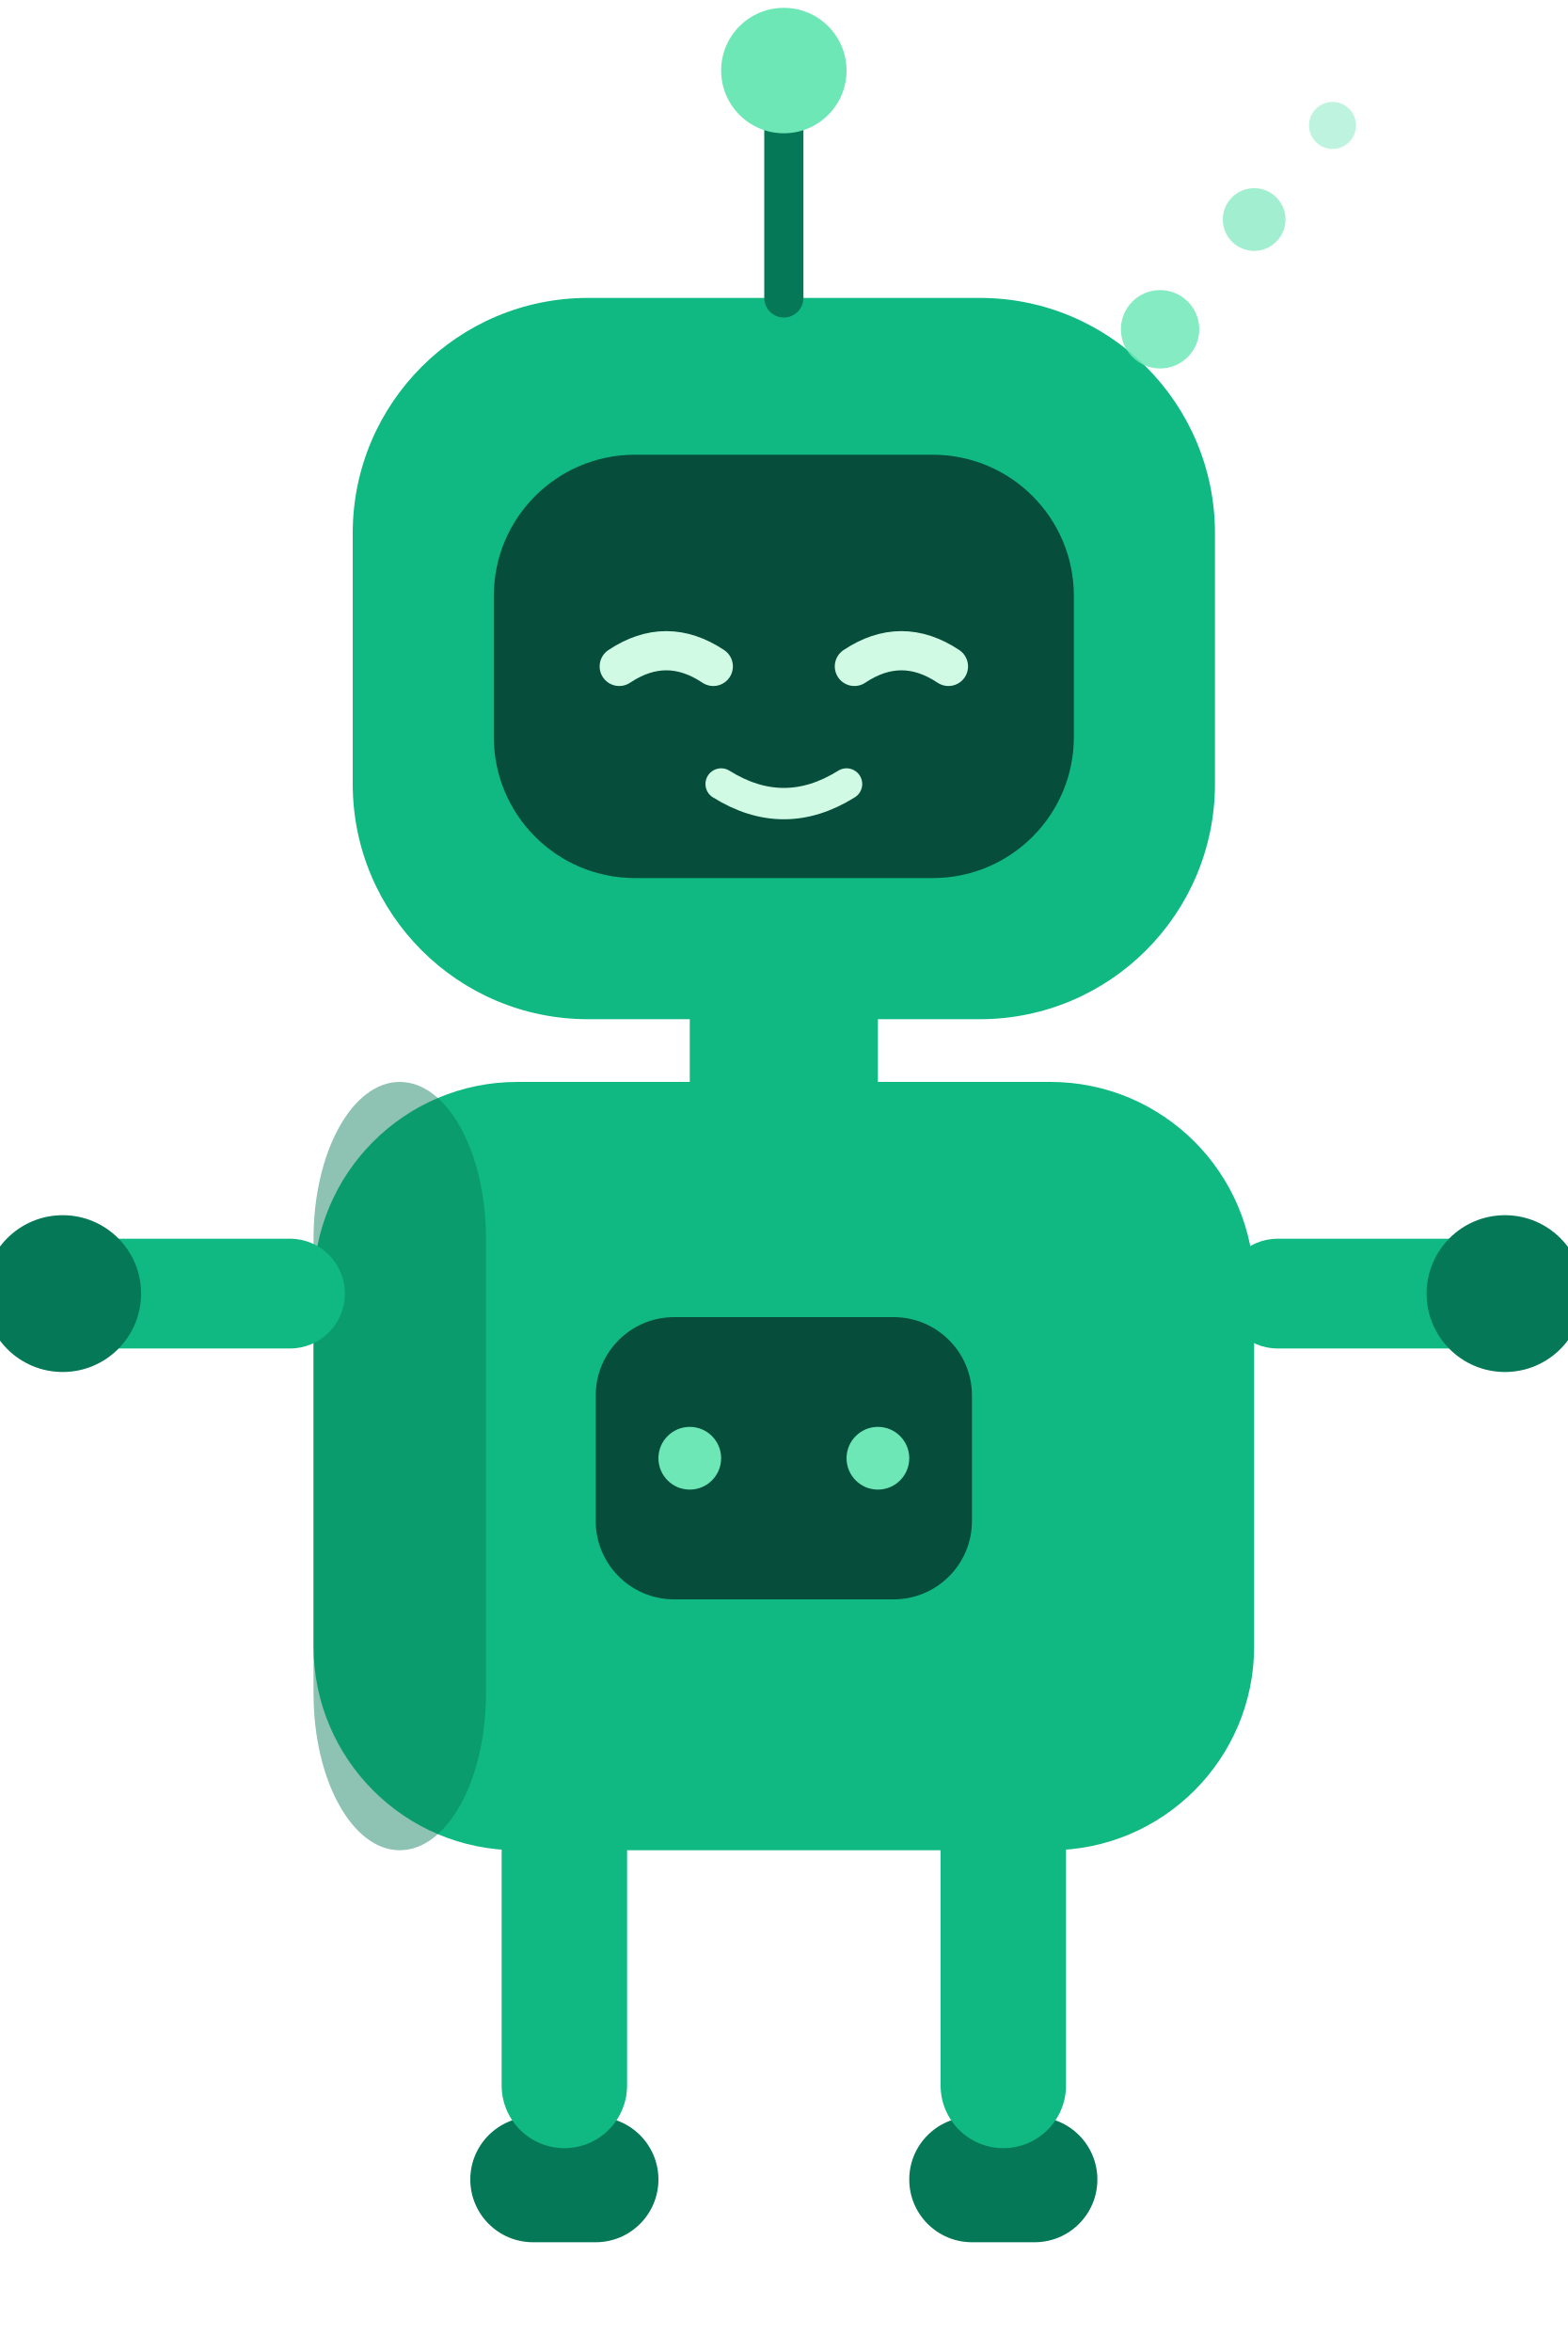
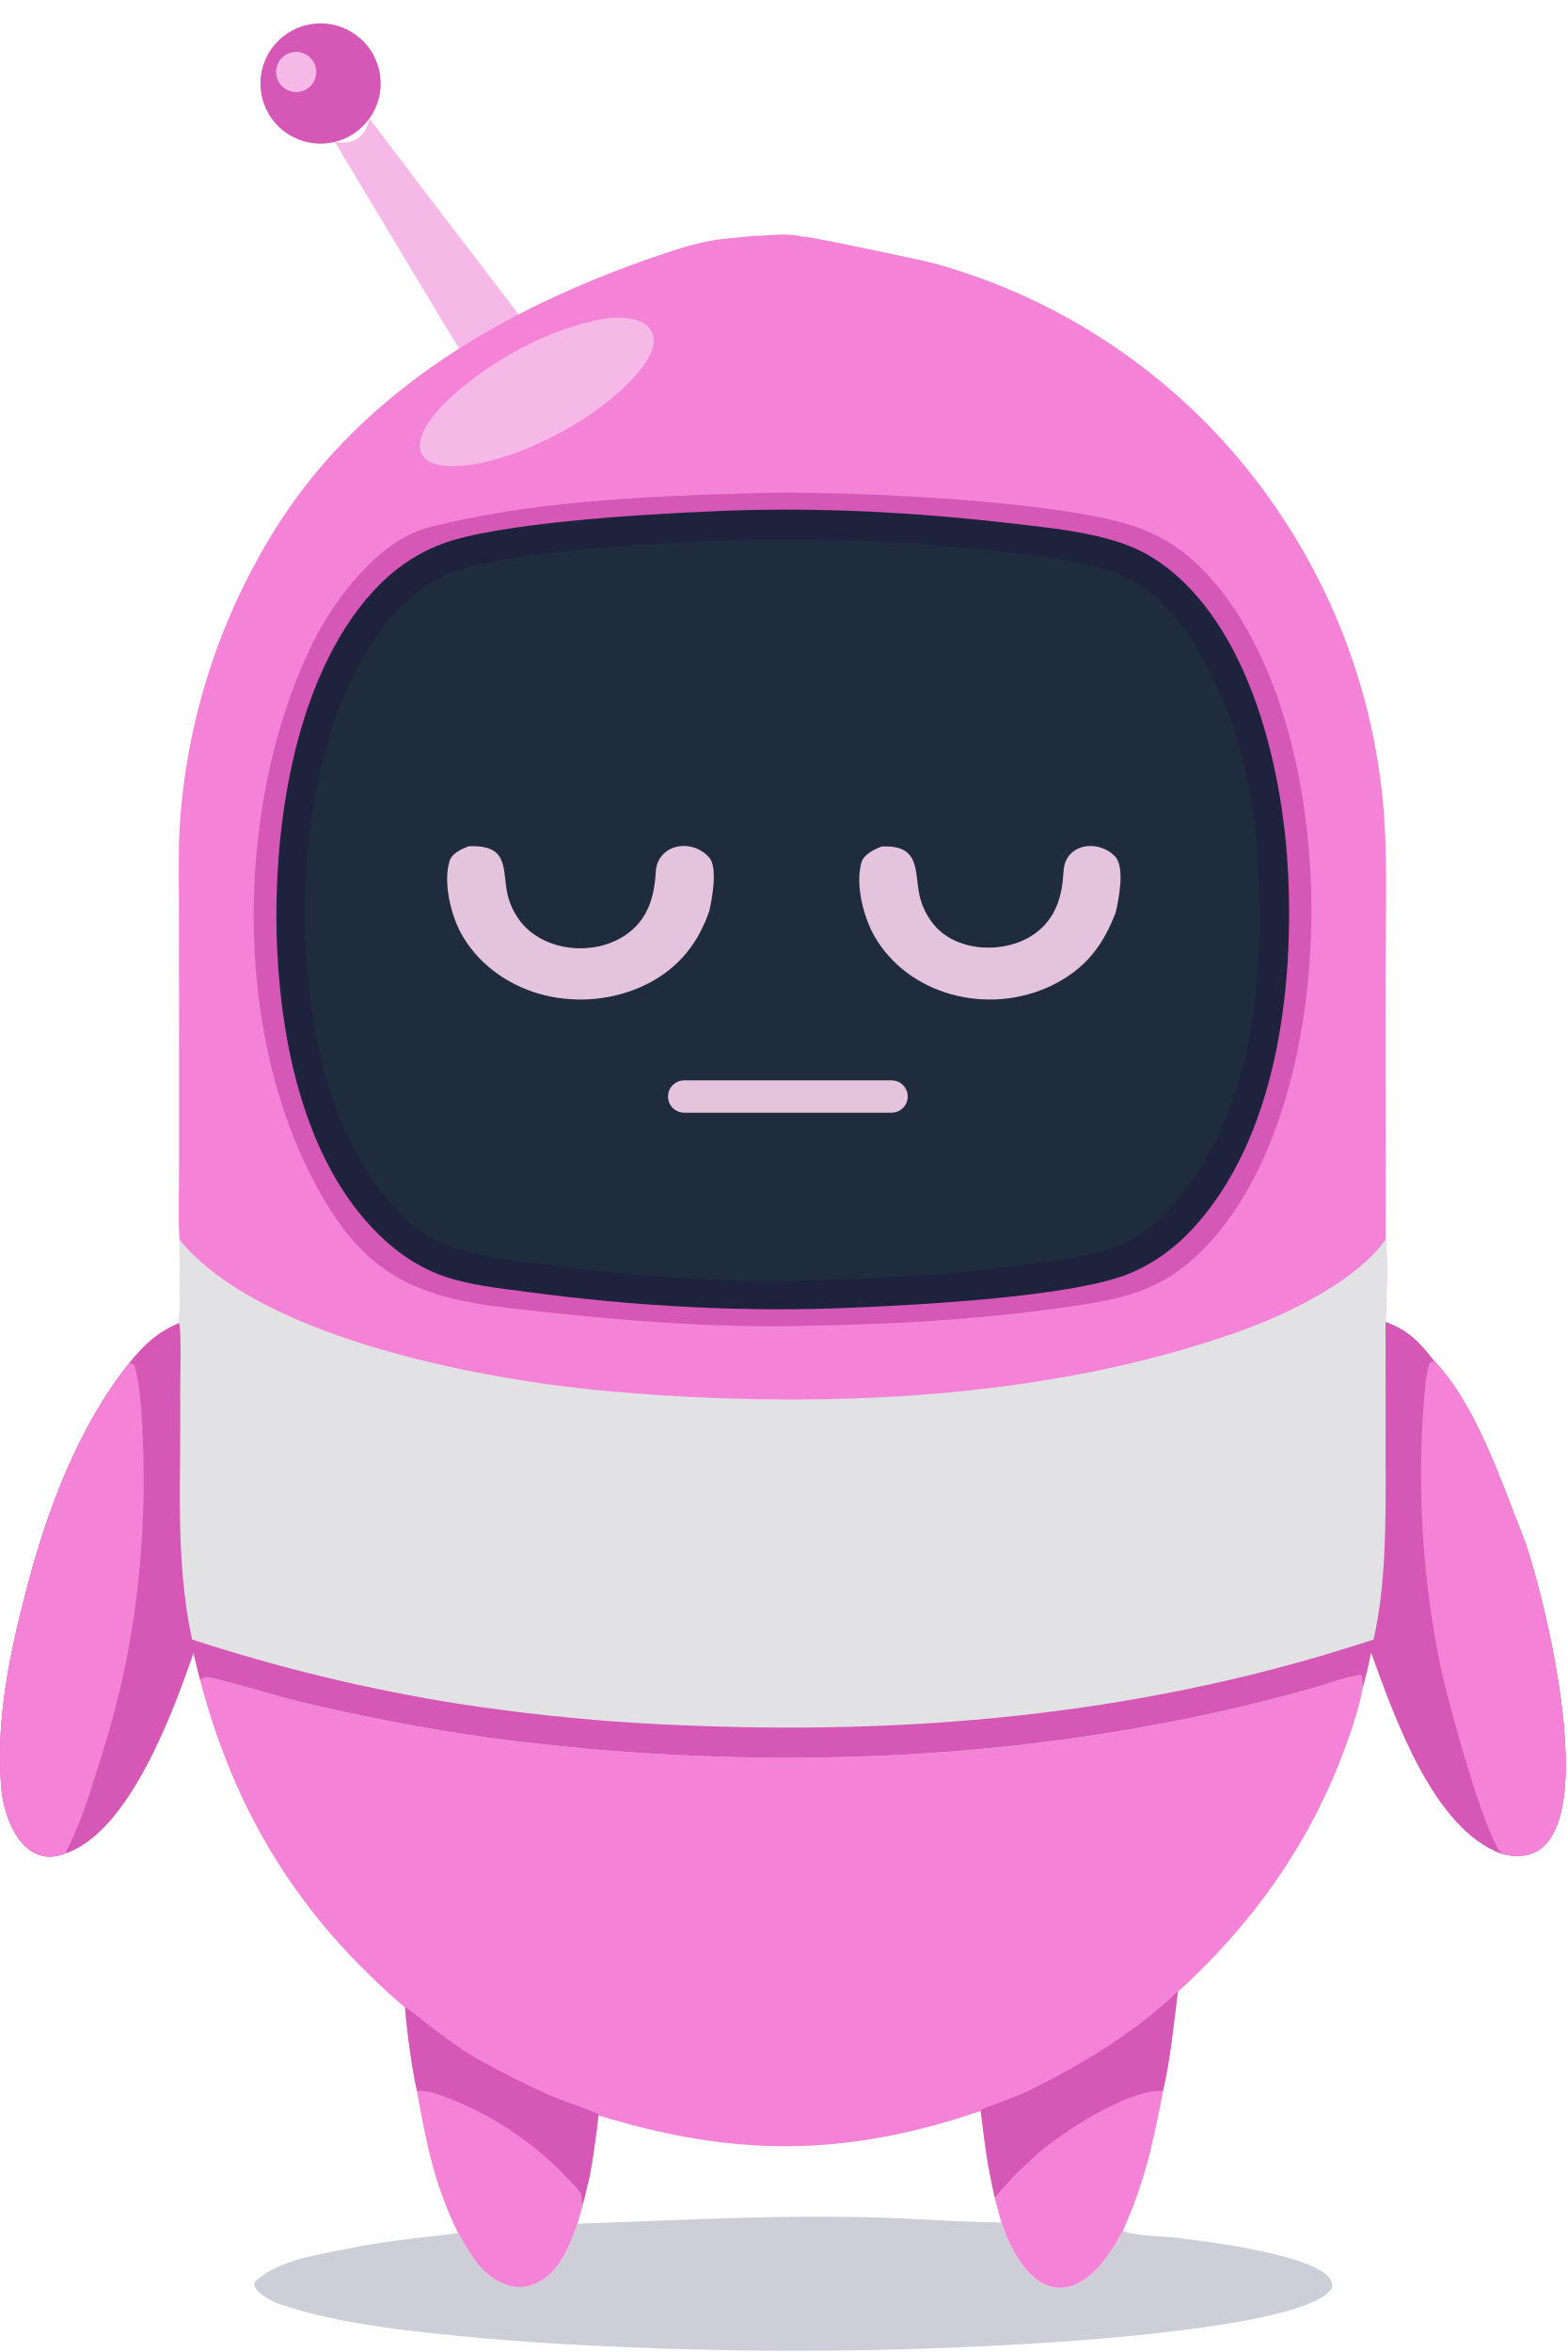
- <svg xmlns="http://www.w3.org/2000/svg" width="200" height="300" viewBox="0 0 200 300" fill="none">
-   <rect x="60" y="270" width="24" height="16" rx="8" fill="#047857" />
-   <rect x="116" y="270" width="24" height="16" rx="8" fill="#047857" />
-   <rect x="64" y="228" width="16" height="46" rx="8" fill="#10B981" />
-   <rect x="120" y="228" width="16" height="46" rx="8" fill="#10B981" />
-   <rect x="40" y="138" width="120" height="98" rx="26" fill="#10B981" />
-   <rect x="40" y="138" width="22" height="98" rx="20" fill="#047857" opacity="0.45" />
-   <rect x="76" y="168" width="48" height="36" rx="10" fill="#064E3B" />
-   <circle cx="88" cy="186" r="4" fill="#6EE7B7" />
-   <circle cx="112" cy="186" r="4" fill="#6EE7B7" />
-   <rect x="8" y="158" width="36" height="14" rx="7" fill="#10B981" />
-   <circle cx="8" cy="165" r="10" fill="#047857" />
-   <rect x="156" y="158" width="36" height="14" rx="7" fill="#10B981" />
-   <circle cx="192" cy="165" r="10" fill="#047857" />
-   <rect x="88" y="126" width="24" height="16" fill="#10B981" />
-   <rect x="45" y="38" width="110" height="92" rx="30" fill="#10B981" />
-   <rect x="63" y="58" width="74" height="54" rx="18" fill="#064E3B" />
-   <line x1="100" y1="38" x2="100" y2="12" stroke="#047857" stroke-width="5" stroke-linecap="round" />
-   <circle cx="100" cy="9" r="8" fill="#6EE7B7" />
-   <path d="M79,85 Q85,81 91,85" stroke="#D1FAE5" stroke-width="5" stroke-linecap="round" fill="none" />
-   <path d="M109,85 Q115,81 121,85" stroke="#D1FAE5" stroke-width="5" stroke-linecap="round" fill="none" />
-   <path d="M92,100 Q100,105 108,100" stroke="#D1FAE5" stroke-width="4" stroke-linecap="round" fill="none" />
-   <circle cx="148" cy="42" r="5" fill="#6EE7B7" opacity="0.85" />
-   <circle cx="160" cy="28" r="4" fill="#6EE7B7" opacity="0.65" />
-   <circle cx="170" cy="16" r="3" fill="#6EE7B7" opacity="0.45" />
+ <svg xmlns="http://www.w3.org/2000/svg" width="582" height="873" viewBox="0 0 582 873" fill="none">
+   <path d="M124.309 52.682C113.81 55.252 102.978 49.928 98.597 40.046C94.216 30.164 97.546 18.563 106.501 12.509C115.456 6.456 127.462 7.69 135 15.438C142.537 23.187 143.439 35.223 137.141 44.008C134.037 48.338 129.485 51.415 124.309 52.682Z" fill="#D557B6" />
+   <path d="M105.301 20.883C108.435 18.387 112.979 18.813 115.597 21.846C118.213 24.88 117.968 29.438 115.041 32.172C113.041 34.039 110.181 34.662 107.586 33.796C104.991 32.93 103.078 30.713 102.601 28.019C102.125 25.325 103.161 22.587 105.301 20.883Z" fill="#F6B8E7" />
+   <path d="M124.309 52.681C131.179 53.911 135.738 50.845 137.162 44.037C151.226 62.653 165.348 81.189 179.526 99.642C186.02 108.124 197.482 123.41 203.919 131.147C191.576 132.411 187.6 137.306 180.79 146.505C178.089 141.624 167.327 124.35 163.821 118.515L124.309 52.681Z" fill="#F6B8E7" />
+   <path d="M280.5 87.5C286.5 87.5 289.5 86.5 296.5 87.5C301.5 89 284.5 84.189 342.951 96.821C349.499 98.236 357.69 100.997 364.04 103.265C410.278 120.135 449.786 151.568 476.62 192.832C498.543 226.247 511.414 264.783 513.975 304.667C515.071 322.363 514.365 346.845 514.369 365.003L514.461 459.966C515.248 467.378 514.752 482.922 514.371 490.689C522.828 493.69 526.991 498.207 532.48 505.216C547.858 521.216 557.513 550.401 565.559 570.726C572.214 587.539 601.507 699.64 557.458 688.068C532.016 678.833 517.621 636.992 508.992 613.287C508.067 618.272 507.145 621.878 505.818 626.717C504.668 633.756 500.99 644.34 498.438 651.066C485.365 685.518 464.401 714.599 437.249 739.322C435.908 750.368 340.383 741.403 337.85 752.051C334.111 771.137 399.541 723.078 391.35 741.051C377.863 717.074 372.035 716.287 388.35 749.551C393.694 751.284 388.694 709.902 394.35 710.551C404.888 711.76 409.57 739.254 414.35 748.551C414.964 749.745 347.111 607.162 404.35 717.051C396.035 731.656 367.006 709.485 346.35 710.551C296.211 713.286 336.004 725.499 285.85 723.051C261.832 722.034 269.729 730.328 245.85 727.551C229.406 725.498 207.546 742.478 191.85 737.051C188.47 740.057 189.456 736.223 191.85 737.051C201.259 728.681 190.283 730.207 202.35 727.551C215.508 725.107 179.636 738.497 191.85 737.051C183.074 719.269 440.789 758.636 437.249 739.322C435.306 731.137 151.05 753.467 150.356 745.081C111.233 711.614 87.342 673.084 74.303 623.522C73.516 620.356 72.481 616.603 71.847 613.456C64.259 635.481 47.967 679.894 24.381 687.894C9.057 694.017 1.567 675.974 0.505 663.865C-1.687 638.864 3.592 613.841 9.875 589.776C17.535 560.437 29.023 529.692 48.092 505.8C53.882 498.711 58.23 494.744 66.473 491.024C66.924 489.964 66.615 463.062 66.656 460.197C66.127 453.63 66.47 441.835 66.47 434.994L66.473 387.054L66.44 336.13C66.437 326.857 66.133 315.191 66.76 306.07C69.245 268.161 80.853 231.415 100.597 198.959C131.245 148.066 182.469 116.896 238.416 96.92C262 88.5 265 89 280.5 87.5Z" fill="#F483D8" />
+   <path d="M66.473 491.024C66.924 489.964 66.615 463.063 66.656 460.198C97.379 497.549 182.433 512.721 228.056 516.582C304.093 523.017 387.721 519.925 460.124 494.177C477.766 487.903 503.855 475.354 514.461 459.967C515.248 467.379 514.752 482.922 514.371 490.689C522.828 493.69 526.991 498.207 532.48 505.216C547.858 521.216 557.513 550.401 565.559 570.726C572.214 587.539 601.507 699.64 557.458 688.068C532.016 678.834 517.621 636.993 508.992 613.288C508.067 618.273 507.145 621.879 505.818 626.718C504.668 633.757 500.99 644.341 498.438 651.067C485.365 685.519 464.401 714.6 437.249 739.323C435.908 750.369 383.383 734.433 380.85 745.081C379.392 752.522 339.434 738.482 337.85 745.081L254.85 726.051C251.637 715.594 234.523 737.907 232.35 726.051C230.407 717.866 151.05 753.467 150.356 745.081C111.233 711.615 87.342 673.085 74.303 623.523C73.516 620.357 72.481 616.604 71.847 613.457C64.259 635.482 47.967 679.895 24.381 687.895C9.057 694.018 1.567 675.975 0.505 663.866C-1.687 638.865 3.592 613.841 9.875 589.776C17.535 560.437 29.023 529.692 48.092 505.8C53.882 498.711 58.23 494.744 66.473 491.024Z" fill="#E2E2E4" />
+   <path d="M505.582 621.998C505.823 623.953 505.665 625.157 505.817 626.718C504.667 633.757 500.989 644.34 498.438 651.066C485.365 685.518 464.401 714.599 437.249 739.322C435.908 750.368 434.3 765.42 431.767 776.068C429.82 786.003 428.075 794.803 425.692 803.493L367.1 805.448C365.858 798.301 365.039 791.457 364.055 783.551C313.956 800.639 272.913 800.771 222.223 785.188C221.103 794.149 220.16 802.097 218.383 810.411L163.226 812.252C159.359 800.682 157.228 789.224 154.825 776.112C152.882 767.927 151.049 753.467 150.355 745.081C111.232 711.615 87.342 673.084 74.303 623.522C76.27 622.497 76.219 622.251 78.757 622.84C89.513 625.34 100.153 628.833 110.863 631.481C134.248 637.126 157.892 641.645 181.711 645.022C283.044 658.48 388.988 654.332 487.349 626.583C493.015 624.984 499.126 622.608 504.901 621.721L505.582 621.998Z" fill="#F483D8" />
+   <path d="M214.366 825.389C256.162 823.951 297.333 821.457 339.239 823.634C349.898 824.188 361.119 824.781 371.752 824.955C382.749 856.373 401.712 857.078 416.836 828.028C417.112 828.124 417.386 828.225 417.664 828.315C423.008 830.048 430.385 829.862 436.041 830.511C446.579 831.72 489.248 836.96 494.028 846.257C494.642 847.451 494.594 847.923 494.488 849.212C486.173 863.817 395.212 869.314 374.556 870.38C324.417 873.115 274.17 873.259 224.016 870.811C199.998 869.794 176.025 867.895 152.146 865.118C135.702 863.065 118.863 860.422 103.167 854.995C100.773 854.167 91.766 849.427 95.146 846.421C104.555 838.051 121.064 836.513 133.131 833.857C146.289 831.413 157.876 830.379 170.09 828.933C174.655 836.416 178.352 844.312 187.368 847.854C191.165 849.376 195.427 849.24 199.12 847.479C207.603 843.532 211.553 833.637 214.366 825.389Z" fill="#CECED9" />
+   <path d="M369.303 815.867C373.845 810.396 378.755 805.241 383.999 800.44C393.897 791.518 418.814 775.415 431.767 776.069C428.028 795.155 425.027 810.055 416.836 828.028C401.712 857.078 382.749 856.373 371.752 824.955L369.303 815.867Z" fill="#F483D8" />
+   <path d="M154.826 776.113C157.598 775.824 161.032 776.777 163.875 777.797C183.322 784.767 201.852 797.531 215.063 813.476C216.231 814.886 215.808 817.495 216.089 819.252C215.577 821.207 215.04 823.516 214.367 825.389C211.554 833.637 207.604 843.532 199.121 847.479C195.428 849.24 191.166 849.376 187.369 847.854C178.353 844.312 174.656 836.416 170.091 828.933C161.315 811.151 158.366 795.427 154.826 776.113Z" fill="#F483D8" />
+   <path d="M364.072 783.135C364.862 782.658 377.972 777.943 381.14 776.393C400.28 767.034 419.158 755.772 434.948 741.349C436.092 740.303 435.469 740.296 437.25 739.322C435.909 750.368 434.301 765.42 431.768 776.068C418.815 775.414 393.898 791.517 384 800.439C378.756 805.24 373.846 810.395 369.304 815.866C366.632 804.31 365.536 794.897 364.072 783.135Z" fill="#D557B6" />
+   <path d="M150.357 745.081C152.535 745.994 157.278 750.374 159.714 752.135C164.941 755.915 170.705 760.48 176.295 763.663C185.514 768.912 194.718 773.535 204.362 777.869C207.579 779.315 220.344 783.554 222.24 784.773C220.714 796.984 219.52 807.315 216.089 819.252C215.808 817.495 216.231 814.886 215.063 813.476C201.852 797.531 183.322 784.767 163.875 777.797C161.032 776.777 157.598 775.824 154.826 776.113C152.883 767.928 151.051 753.467 150.357 745.081Z" fill="#D557B6" />
+   <path d="M514.371 490.688C522.828 493.689 526.991 498.206 532.48 505.215C547.858 521.215 557.513 550.4 565.559 570.725C572.214 587.538 601.507 699.64 557.458 688.068C532.016 678.834 517.621 636.992 508.992 613.287C508.067 618.272 507.145 621.878 505.818 626.717C505.666 625.156 505.823 623.952 505.582 621.997L504.902 621.72C499.127 622.607 493.015 624.983 487.349 626.582C388.988 654.331 283.044 658.48 181.711 645.022C157.892 641.645 134.249 637.127 110.864 631.482C100.154 628.834 89.513 625.339 78.757 622.839C76.219 622.25 76.27 622.496 74.303 623.522C73.516 620.356 72.481 616.603 71.847 613.456C64.259 635.481 47.967 679.894 24.381 687.894C9.057 694.017 1.567 675.974 0.505 663.865C-1.687 638.864 3.592 613.84 9.875 589.775C17.535 560.436 29.023 529.691 48.092 505.799C53.882 498.71 58.23 494.743 66.473 491.023C67.479 493.885 66.85 513.652 66.901 517.73C67.283 548.057 64.848 578.647 71.299 608.536C103.256 618.989 135.984 626.915 169.181 632.241C198.62 636.806 228.308 639.583 258.083 640.555C343.741 643.862 428.296 635.546 509.94 608.547C514.715 587.558 514.439 563.458 514.414 542.085L514.371 490.688Z" fill="#D557B6" />
+   <path d="M532.481 505.216C547.859 521.216 557.514 550.401 565.56 570.726C572.215 587.539 601.508 699.64 557.459 688.068C550.762 680.242 537.692 632 534.989 619.576C528.715 589.429 526.394 558.594 528.083 527.847C528.49 521.582 528.893 512.891 530.399 506.857C530.706 505.628 531.271 505.722 532.481 505.216Z" fill="#F483D8" />
+   <path d="M24.381 687.895C9.057 694.018 1.567 675.975 0.505 663.866C-1.687 638.865 3.592 613.841 9.875 589.776C17.535 560.437 29.023 529.692 48.092 505.8C49.518 506.444 49.729 506.17 50.072 507.371C52.07 514.373 52.674 525.523 52.992 532.818C54.704 572.242 50.255 611.954 38.33 649.635C34.525 661.656 31.25 673.549 25.68 684.972C25.294 685.764 24.539 687.063 24.381 687.895Z" fill="#F483D8" />
+   <path d="M279.841 183.054C280.319 183.026 280.797 183.006 281.276 182.996C312.809 182.126 392.071 185.526 421.111 195.356C429.973 198.302 438.061 203.199 444.778 209.686C499.624 262.629 500.856 405.815 448.43 461.954C431.206 480.397 414.936 482.545 391.413 485.759C361.02 489.912 332.224 491.488 301.587 492.041C263.946 493.197 225.638 489.759 188.283 485.425C160.157 482.162 140.034 475.835 123.579 450.501C85.619 392.061 85.891 300.825 115.866 239.116C123.928 222.594 140.57 200.641 158.654 195.923C196.977 185.923 240.264 184.163 279.841 183.054Z" fill="#D557B6" />
+   <path d="M263.798 189.829C301.241 187.99 339.587 190.05 376.763 194.41C389.958 195.957 404.357 197.369 416.955 201.782C424.766 204.519 431.548 208.837 437.654 214.397C465.742 239.975 476.499 287.977 478.228 324.656C480.287 368.321 473.718 422.467 442.829 456.029C436.164 463.27 427.92 469.281 418.743 472.915C397.31 481.401 341.648 484.299 317.177 485.347C276.941 487.195 235.213 484.861 195.381 479.487C185.381 478.138 174.532 477.045 164.948 473.769C156.883 471.013 149.448 466.316 143.149 460.609C114.45 434.607 104.82 390.695 102.962 353.51C100.818 310.578 108.332 252.44 138.655 219.336C145.593 211.762 153.884 205.845 163.474 202.11C184.304 193.998 239.849 190.83 263.798 189.829Z" fill="#1E223D" />
+   <path d="M279.756 200.278C311.71 199.74 343.663 201.379 375.394 205.184C411.372 209.344 429.843 212.27 448.094 247.361C462.447 274.957 466.595 300.234 467.425 331.072C468.524 371.907 462.793 417.112 434.242 448.533C418.91 465.365 404.722 465.762 383.805 468.943C356.297 473.126 329.532 474.374 301.769 475.195C267.811 476.328 231.549 473.283 197.86 468.805C181.169 466.586 162.446 464.361 149.99 451.905C124.515 426.431 115.559 388.734 113.722 353.775C110.448 310.736 120.907 240.639 160.694 215.844C180.694 203.38 253.716 201.311 279.756 200.278Z" fill="#1F2C3D" />
+   <path d="M224.629 118.249C239.91 116.203 248.853 123.473 237.748 137.196C223.806 154.424 195.413 169.653 173.589 172.713C150.104 175.384 152.636 161.572 165.798 148.954C181.12 134.265 203.593 121.85 224.629 118.249Z" fill="#F6B8E7" />
+   <path d="M173.948 314.118C189.297 313.428 186.348 322.757 188.421 331.964C189.212 335.435 190.746 338.737 192.939 341.69C201.345 352.923 219.735 355.229 231.919 347.279C240.562 341.535 242.911 332.895 243.453 323.635C244.059 313.273 256.871 310.872 263.361 318.376C266.45 321.948 264.413 333.332 263.382 337.971L262.761 339.675C258.378 351.503 250.558 360.728 237.852 366.359C225.95 371.587 212.221 372.434 199.625 368.717C187.224 364.972 177 356.983 171.209 346.51C167.34 339.416 164.455 327.517 166.907 319.572C167.768 316.783 171.146 315.202 173.948 314.118Z" fill="#E4C3DC" />
+   <path d="M327.185 314.231C342.066 313.344 339.387 323.862 341.445 332.691C342.392 336.705 344.331 340.471 347.113 343.704C355.803 353.602 373.722 354.182 384.35 346.413C392.272 340.564 394.347 332.314 394.848 323.315C395.414 313.235 407.463 311.197 413.948 317.88C417.699 321.744 415.385 333.606 414.209 338.683C409.549 350.752 403.222 359.55 390.399 365.816C378.889 371.364 365.419 372.511 352.977 369.005C340.77 365.577 330.583 357.859 324.675 347.571C320.559 340.32 317.532 328.511 319.748 320.283C320.581 317.199 324.191 315.446 327.185 314.231Z" fill="#E4C3DC" />
+   <rect x="248" y="401" width="89" height="12" rx="6" fill="#E4C3DC" />
</svg>
